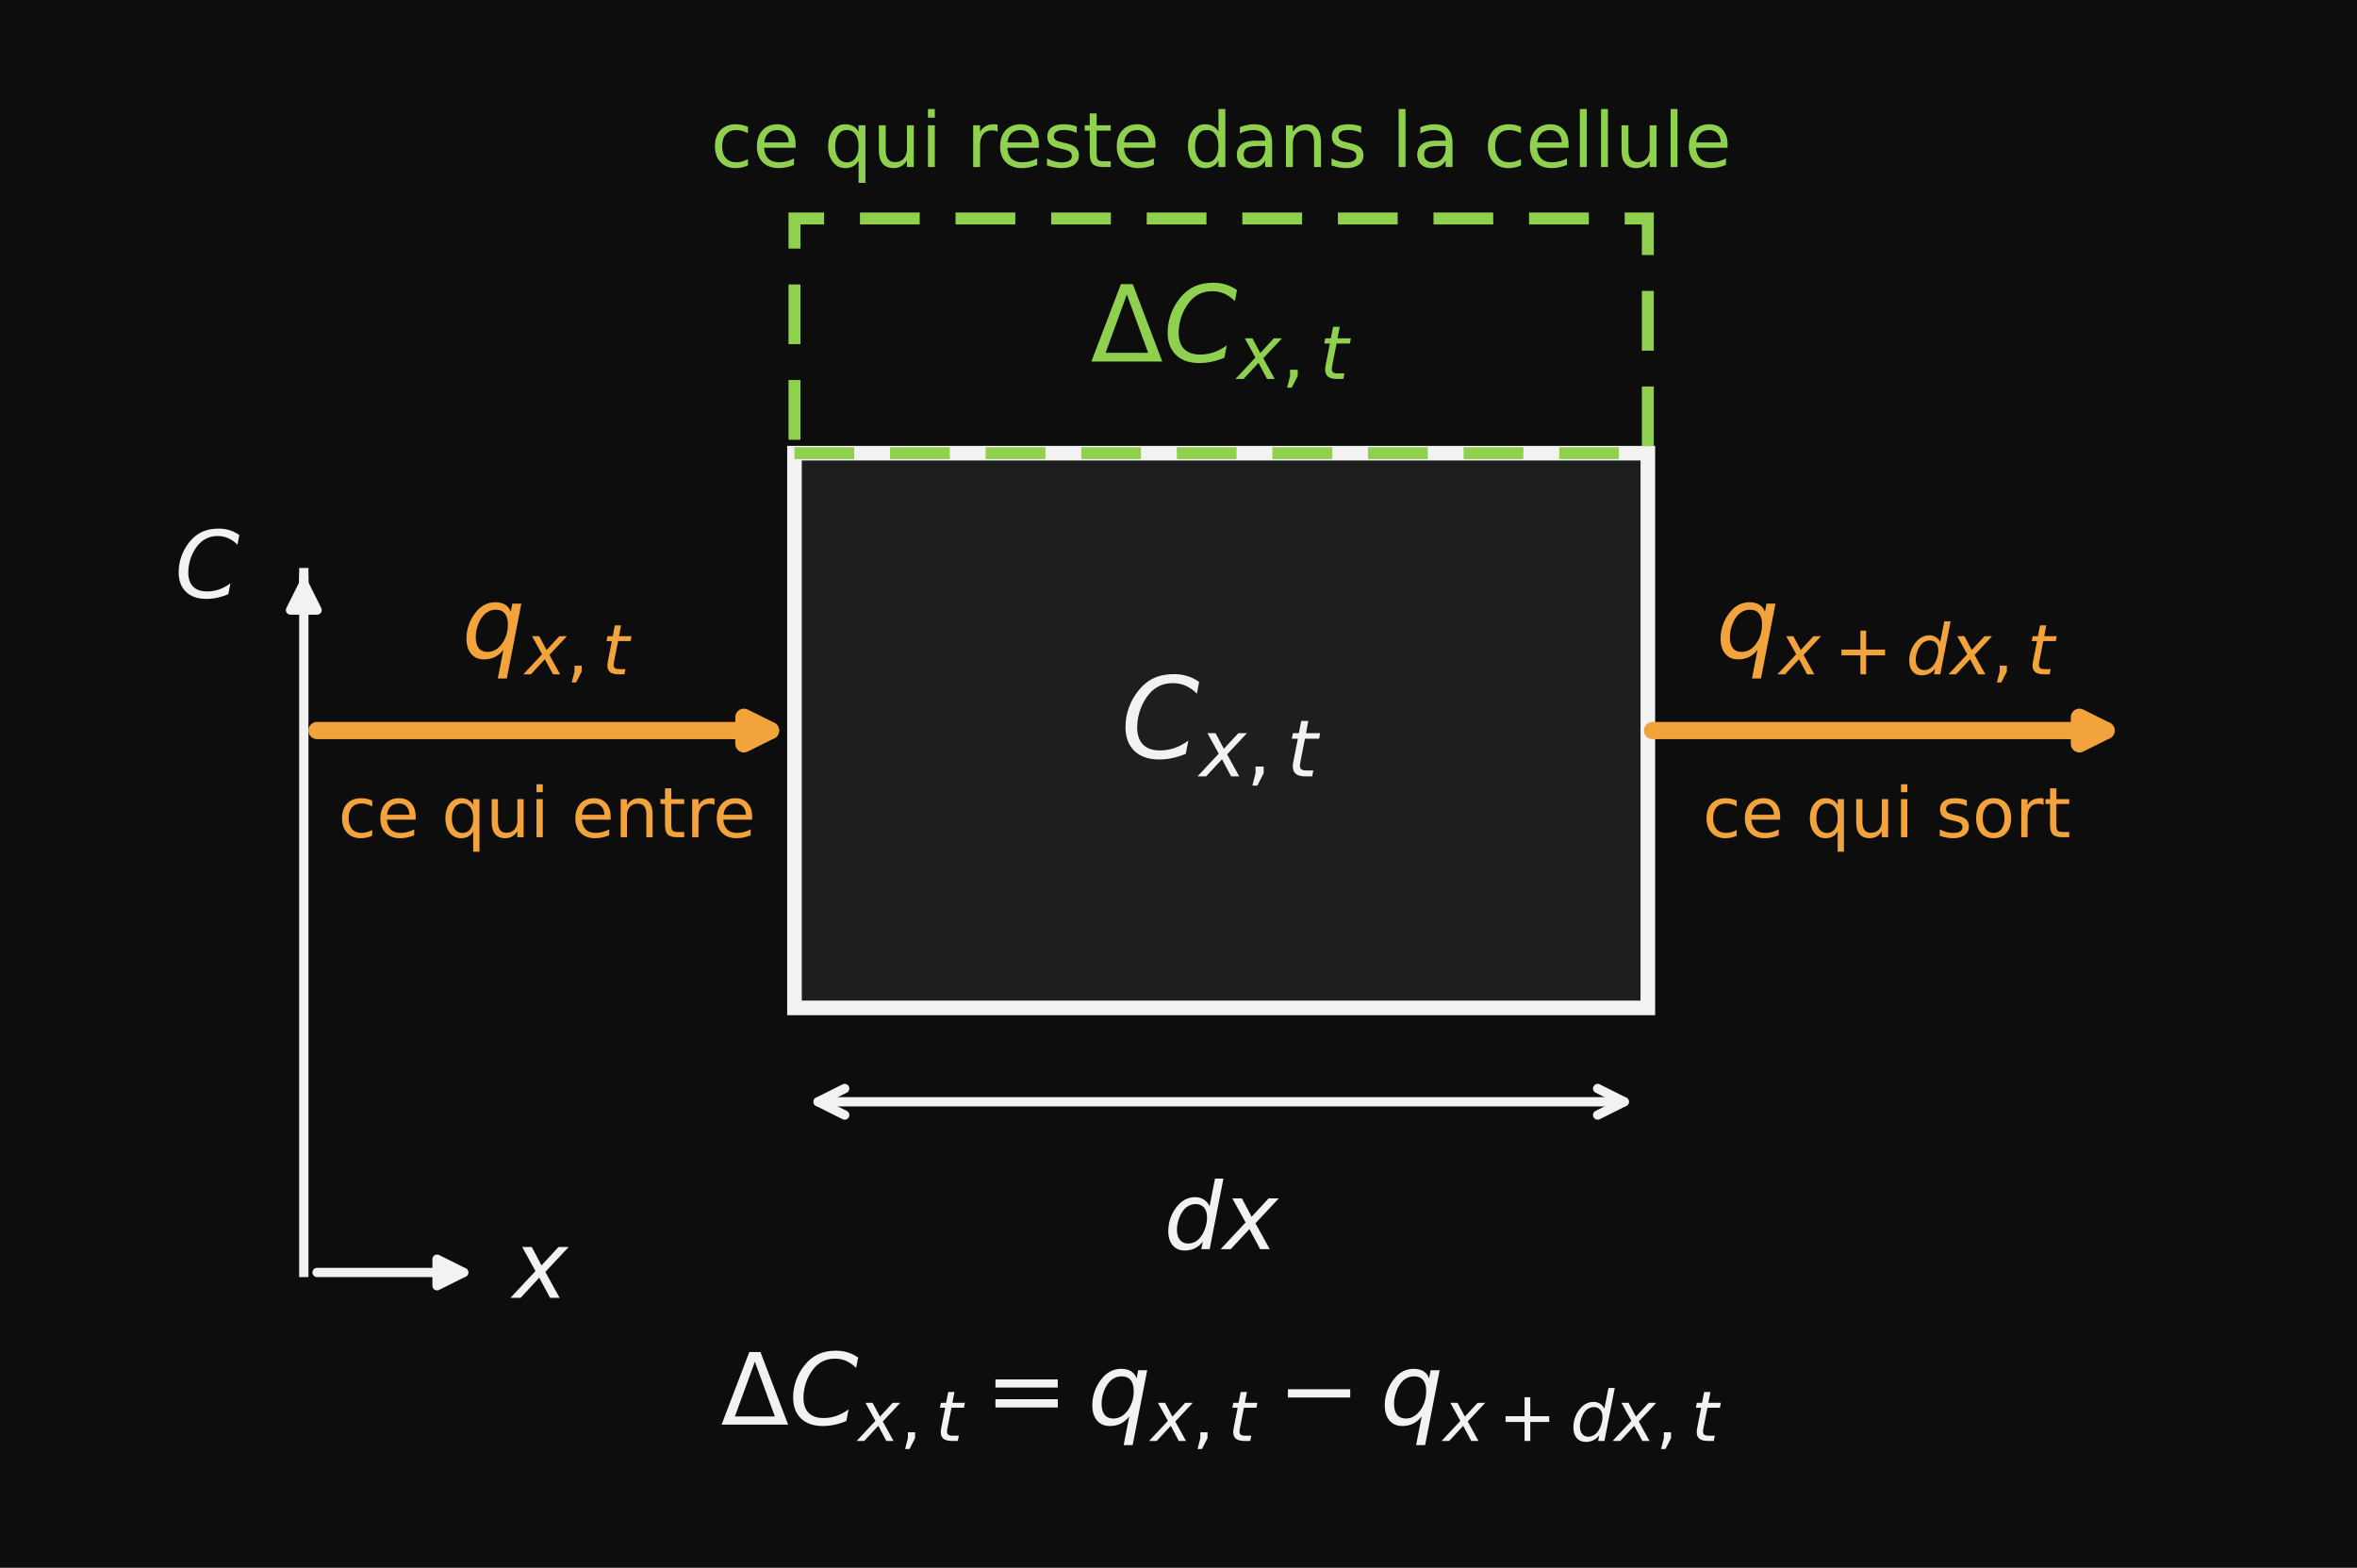
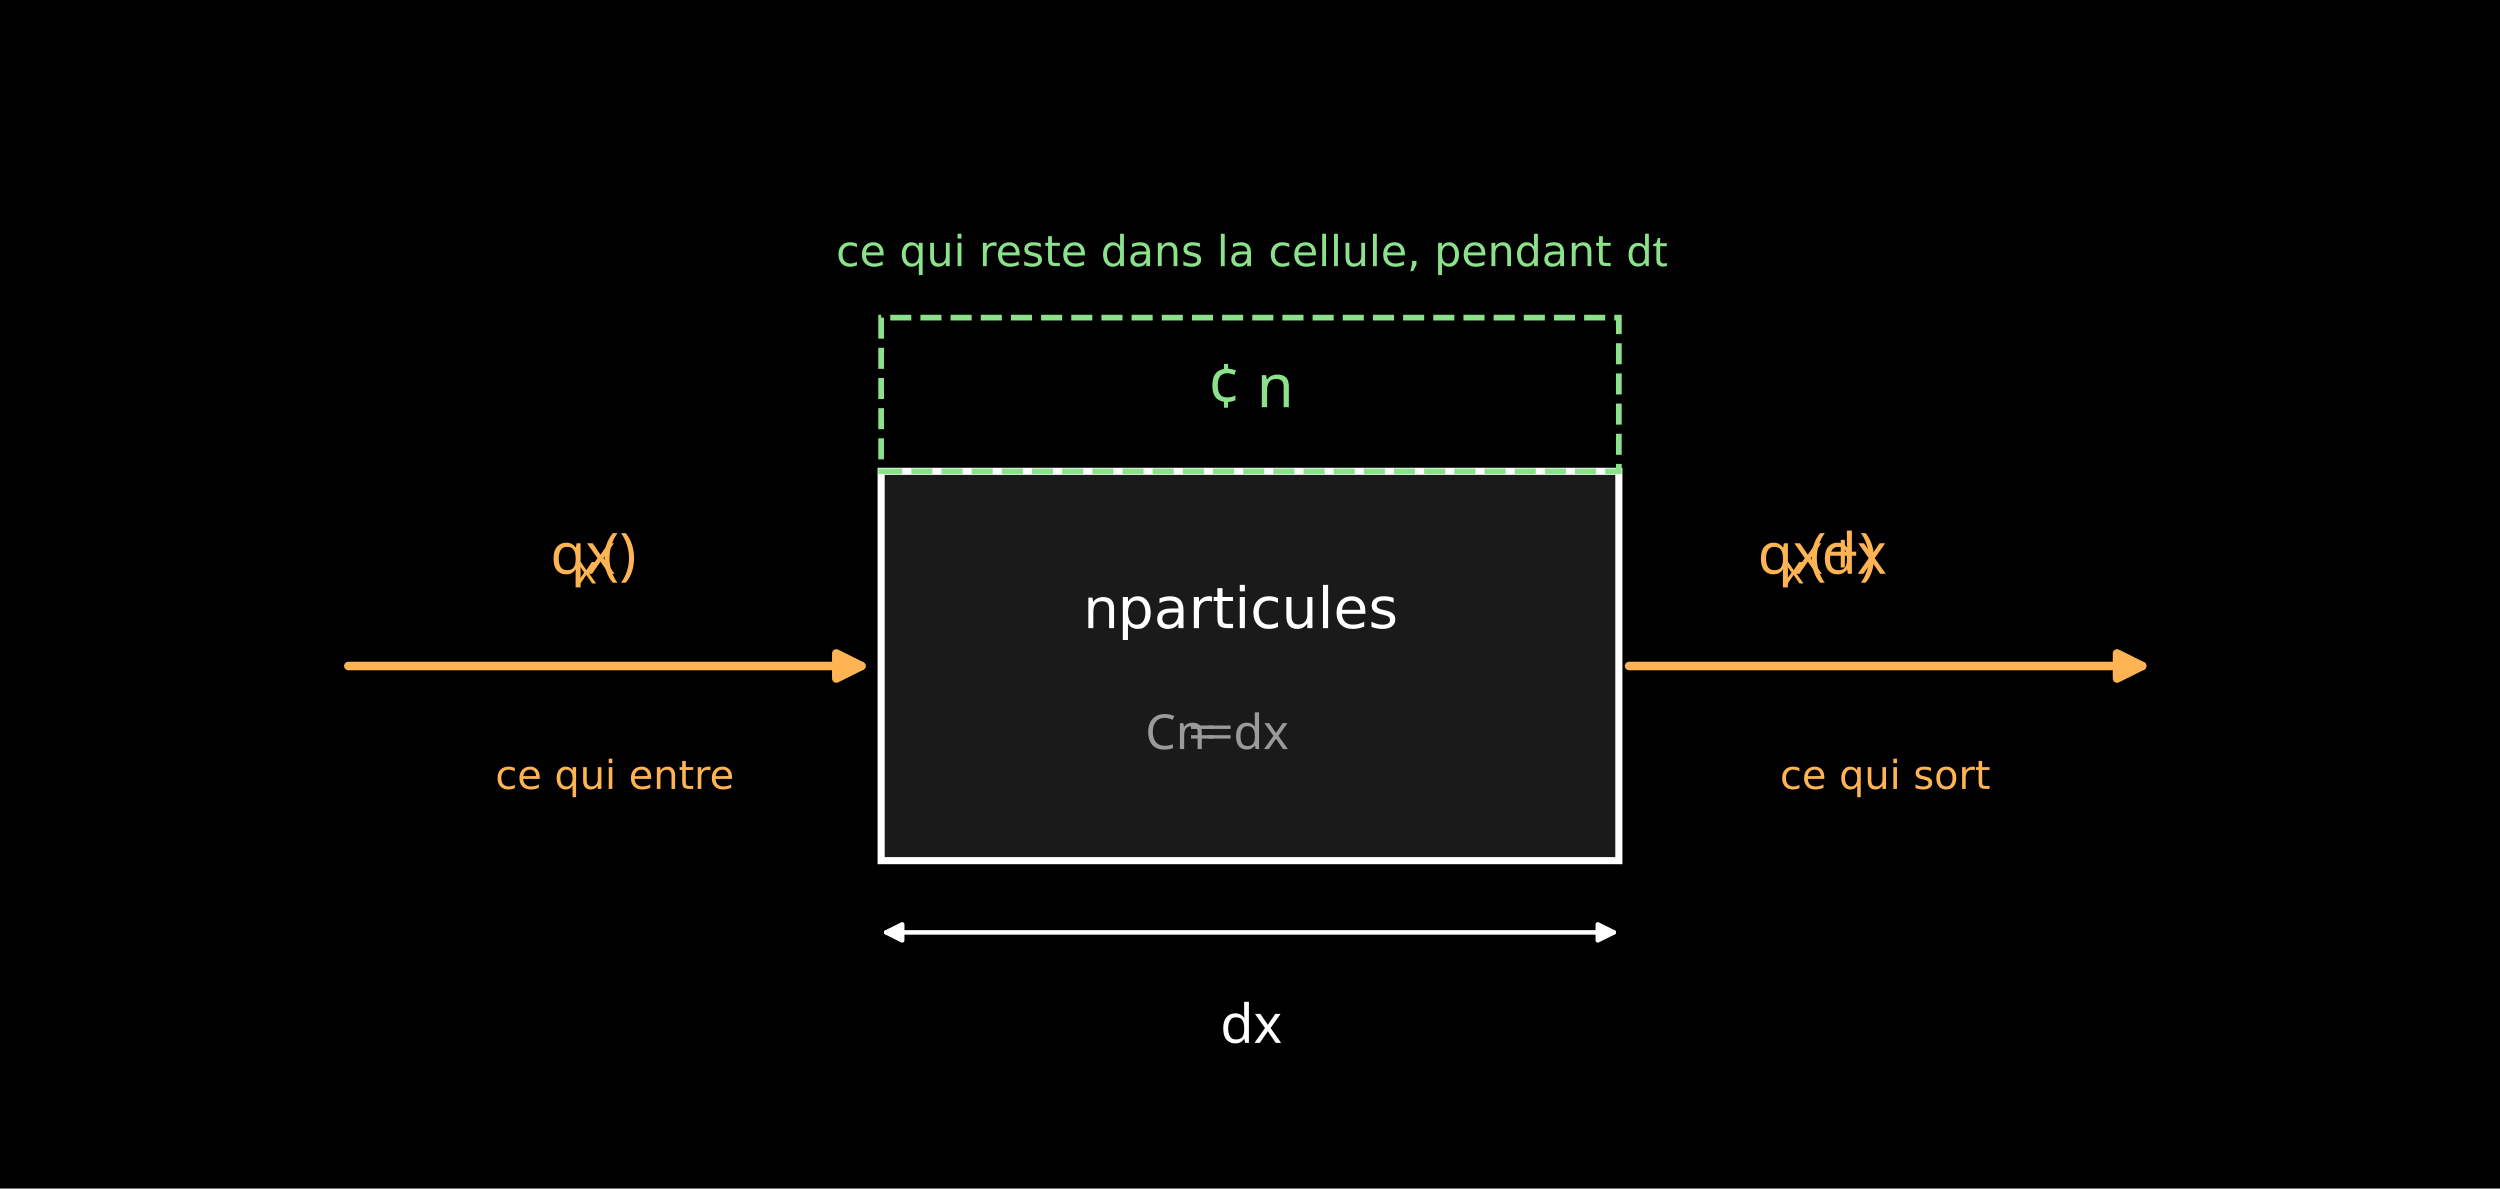
- <svg xmlns="http://www.w3.org/2000/svg" xmlns:xlink="http://www.w3.org/1999/xlink" width="355.075pt" height="236.16pt" viewBox="0 0 355.075 236.16" version="1.1">
+ <svg xmlns="http://www.w3.org/2000/svg" width="878.4pt" height="417.6pt" viewBox="0 0 878.4 417.6" version="1.1">
  <defs>
    <style type="text/css">*{stroke-linejoin: round; stroke-linecap: butt}</style>
  </defs>
  <g id="figure_1">
    <g id="patch_1">
-       <path d="M 0 236.16  L 355.075 236.16  L 355.075 0  L 0 0  z " style="fill: #0d0d0d" />
+       <path d="M 0 417.6  L 878.4 417.6  L 878.4 0  L 0 0  z " />
    </g>
    <g id="axes_1">
      <g id="patch_2">
-         <path d="M 119.687 151.826  L 248.243 151.826  L 248.243 68.264  L 119.687 68.264  z " clip-path="url(#pef07c511a7)" style="fill: #1e1e1e; stroke: #f2f2f2; stroke-width: 2.2; stroke-linejoin: miter" />
+         <path d="M 309.6 302.4  L 568.8 302.4  L 568.8 165.6  L 309.6 165.6  z " clip-path="url(#p9e230dd341)" style="fill: #1a1a1a; stroke: #ffffff; stroke-width: 2.5; stroke-linejoin: miter" />
      </g>
      <g id="patch_3">
-         <path d="M 119.687 68.264  L 248.243 68.264  L 248.243 32.911  L 119.687 32.911  L 119.687 68.264  z " clip-path="url(#pef07c511a7)" style="fill: none; stroke-dasharray: 9,5.4; stroke-dashoffset: 0; stroke: #8fd14f; stroke-width: 1.8; stroke-linejoin: miter" />
+         <path d="M 309.6 165.6  L 568.8 165.6  L 568.8 111.6  L 309.6 111.6  L 309.6 165.6  z " clip-path="url(#p9e230dd341)" style="fill: none; stroke-dasharray: 7.4,3.2; stroke-dashoffset: 0; stroke: #8be28b; stroke-width: 2; stroke-linejoin: miter" />
      </g>
-       <g id="line2d_1">
-         <path d="M 45.767 191.679  L 45.767 86.262  " clip-path="url(#pef07c511a7)" style="fill: none; stroke: #f2f2f2; stroke-width: 1.4; stroke-linecap: square" />
+       <g id="patch_4">
+         <path d="M 122.4 234  Q 214.2 234 302.646 234  " clip-path="url(#p9e230dd341)" style="fill: none; stroke: #ffb454; stroke-width: 3; stroke-linecap: round" />
+         <path d="M 293.846 229.6  L 302.646 234  L 293.846 238.4  L 293.846 229.6  z " clip-path="url(#p9e230dd341)" style="fill: #ffb454; stroke: #ffb454; stroke-width: 3; stroke-linecap: round" />
+       </g>
+       <g id="patch_5">
+         <path d="M 572.4 234  Q 664.2 234 752.646 234  " clip-path="url(#p9e230dd341)" style="fill: none; stroke: #ffb454; stroke-width: 3; stroke-linecap: round" />
+         <path d="M 743.846 229.6  L 752.646 234  L 743.846 238.4  L 743.846 229.6  z " clip-path="url(#p9e230dd341)" style="fill: #ffb454; stroke: #ffb454; stroke-width: 3; stroke-linecap: round" />
+       </g>
+       <g id="patch_6">
+         <path d="M 311.389 327.6  Q 439.2 327.6 567.011 327.6  " clip-path="url(#p9e230dd341)" style="fill: none; stroke: #ffffff; stroke-width: 1.6; stroke-linecap: round" />
+         <path d="M 316.989 330.4  L 311.389 327.6  L 316.989 324.8  L 316.989 330.4  z " clip-path="url(#p9e230dd341)" style="fill: #ffffff; stroke: #ffffff; stroke-width: 1.6; stroke-linecap: round" />
+         <path d="M 561.411 324.8  L 567.011 327.6  L 561.411 330.4  L 561.411 324.8  z " clip-path="url(#p9e230dd341)" style="fill: #ffffff; stroke: #ffffff; stroke-width: 1.6; stroke-linecap: round" />
      </g>
      <g id="text_1">
-         <g style="fill: #8fd14f" transform="translate(164.2852 54.58783) scale(0.16 -0.16)">
-           <defs>
-             <path id="DejaVuSans-394" d="M 2188 4044  L 906 525  L 3472 525  L 2188 4044  z M 50 0  L 1831 4666  L 2547 4666  L 4325 0  L 50 0  z " transform="scale(0.015625)" />
-             <path id="DejaVuSans-Oblique-43" d="M 4447 4306  L 4319 3641  Q 4019 3944 3683 4091  Q 3347 4238 2956 4238  Q 2422 4238 2017 3981  Q 1613 3725 1319 3200  Q 1131 2863 1032 2486  Q 934 2109 934 1728  Q 934 1091 1264 756  Q 1594 422 2222 422  Q 2656 422 3056 561  Q 3456 700 3834 978  L 3688 231  Q 3316 72 2936 -9  Q 2556 -91 2175 -91  Q 1278 -91 773 396  Q 269 884 269 1753  Q 269 2309 461 2846  Q 653 3384 1013 3828  Q 1394 4300 1883 4525  Q 2372 4750 3022 4750  Q 3422 4750 3780 4639  Q 4138 4528 4447 4306  z " transform="scale(0.015625)" />
-             <path id="DejaVuSans-Oblique-78" d="M 3841 3500  L 2234 1784  L 3219 0  L 2559 0  L 1819 1388  L 531 0  L -166 0  L 1556 1844  L 641 3500  L 1300 3500  L 1972 2234  L 3144 3500  L 3841 3500  z " transform="scale(0.015625)" />
-             <path id="DejaVuSans-2c" d="M 750 794  L 1409 794  L 1409 256  L 897 -744  L 494 -744  L 750 256  L 750 794  z " transform="scale(0.015625)" />
-             <path id="DejaVuSans-Oblique-74" d="M 2706 3500  L 2619 3053  L 1472 3053  L 1100 1153  Q 1081 1047 1072 975  Q 1063 903 1063 863  Q 1063 663 1183 572  Q 1303 481 1569 481  L 2150 481  L 2053 0  L 1503 0  Q 991 0 739 200  Q 488 400 488 806  Q 488 878 497 964  Q 506 1050 525 1153  L 897 3053  L 409 3053  L 500 3500  L 978 3500  L 1172 4494  L 1747 4494  L 1556 3500  L 2706 3500  z " transform="scale(0.015625)" />
-           </defs>
-           <use xlink:href="#DejaVuSans-394" transform="translate(0 0.78125)" />
-           <use xlink:href="#DejaVuSans-Oblique-43" transform="translate(68.4082 0.78125)" />
-           <use xlink:href="#DejaVuSans-Oblique-78" transform="translate(138.2324 -15.625) scale(0.7)" />
-           <use xlink:href="#DejaVuSans-2c" transform="translate(179.6582 -15.625) scale(0.7)" />
-           <use xlink:href="#DejaVuSans-Oblique-74" transform="translate(215.5469 -15.625) scale(0.7)" />
+         <g style="fill: #ffffff" transform="translate(380.7 221.5)">
+           <text>
+             <tspan style="font: 20px 'cmmi10'" x="0" y="-0.797">n</tspan>
+             <tspan style="font: 20px 'DejaVu Sans'" x="12.002 18.359 31.055 43.311 51.533 59.375 64.932 75.928 88.604 94.16 106.465" y="-0.797"> particules</tspan>
+           </text>
        </g>
      </g>
      <g id="text_2">
-         <g style="fill: #8fd14f" transform="translate(107.068 25.15728) scale(0.115 -0.115)">
-           <defs>
-             <path id="DejaVuSans-63" d="M 3122 3366  L 3122 2828  Q 2878 2963 2633 3030  Q 2388 3097 2138 3097  Q 1578 3097 1268 2742  Q 959 2388 959 1747  Q 959 1106 1268 751  Q 1578 397 2138 397  Q 2388 397 2633 464  Q 2878 531 3122 666  L 3122 134  Q 2881 22 2623 -34  Q 2366 -91 2075 -91  Q 1284 -91 818 406  Q 353 903 353 1747  Q 353 2603 823 3093  Q 1294 3584 2113 3584  Q 2378 3584 2631 3529  Q 2884 3475 3122 3366  z " transform="scale(0.015625)" />
-             <path id="DejaVuSans-65" d="M 3597 1894  L 3597 1613  L 953 1613  Q 991 1019 1311 708  Q 1631 397 2203 397  Q 2534 397 2845 478  Q 3156 559 3463 722  L 3463 178  Q 3153 47 2828 -22  Q 2503 -91 2169 -91  Q 1331 -91 842 396  Q 353 884 353 1716  Q 353 2575 817 3079  Q 1281 3584 2069 3584  Q 2775 3584 3186 3129  Q 3597 2675 3597 1894  z M 3022 2063  Q 3016 2534 2758 2815  Q 2500 3097 2075 3097  Q 1594 3097 1305 2825  Q 1016 2553 972 2059  L 3022 2063  z " transform="scale(0.015625)" />
-             <path id="DejaVuSans-20" transform="scale(0.015625)" />
-             <path id="DejaVuSans-71" d="M 947 1747  Q 947 1113 1208 752  Q 1469 391 1925 391  Q 2381 391 2643 752  Q 2906 1113 2906 1747  Q 2906 2381 2643 2742  Q 2381 3103 1925 3103  Q 1469 3103 1208 2742  Q 947 2381 947 1747  z M 2906 525  Q 2725 213 2448 61  Q 2172 -91 1784 -91  Q 1150 -91 751 415  Q 353 922 353 1747  Q 353 2572 751 3078  Q 1150 3584 1784 3584  Q 2172 3584 2448 3432  Q 2725 3281 2906 2969  L 2906 3500  L 3481 3500  L 3481 -1331  L 2906 -1331  L 2906 525  z " transform="scale(0.015625)" />
-             <path id="DejaVuSans-75" d="M 544 1381  L 544 3500  L 1119 3500  L 1119 1403  Q 1119 906 1312 657  Q 1506 409 1894 409  Q 2359 409 2629 706  Q 2900 1003 2900 1516  L 2900 3500  L 3475 3500  L 3475 0  L 2900 0  L 2900 538  Q 2691 219 2414 64  Q 2138 -91 1772 -91  Q 1169 -91 856 284  Q 544 659 544 1381  z M 1991 3584  L 1991 3584  z " transform="scale(0.015625)" />
-             <path id="DejaVuSans-69" d="M 603 3500  L 1178 3500  L 1178 0  L 603 0  L 603 3500  z M 603 4863  L 1178 4863  L 1178 4134  L 603 4134  L 603 4863  z " transform="scale(0.015625)" />
-             <path id="DejaVuSans-72" d="M 2631 2963  Q 2534 3019 2420 3045  Q 2306 3072 2169 3072  Q 1681 3072 1420 2755  Q 1159 2438 1159 1844  L 1159 0  L 581 0  L 581 3500  L 1159 3500  L 1159 2956  Q 1341 3275 1631 3429  Q 1922 3584 2338 3584  Q 2397 3584 2469 3576  Q 2541 3569 2628 3553  L 2631 2963  z " transform="scale(0.015625)" />
-             <path id="DejaVuSans-73" d="M 2834 3397  L 2834 2853  Q 2591 2978 2328 3040  Q 2066 3103 1784 3103  Q 1356 3103 1142 2972  Q 928 2841 928 2578  Q 928 2378 1081 2264  Q 1234 2150 1697 2047  L 1894 2003  Q 2506 1872 2764 1633  Q 3022 1394 3022 966  Q 3022 478 2636 193  Q 2250 -91 1575 -91  Q 1294 -91 989 -36  Q 684 19 347 128  L 347 722  Q 666 556 975 473  Q 1284 391 1588 391  Q 1994 391 2212 530  Q 2431 669 2431 922  Q 2431 1156 2273 1281  Q 2116 1406 1581 1522  L 1381 1569  Q 847 1681 609 1914  Q 372 2147 372 2553  Q 372 3047 722 3315  Q 1072 3584 1716 3584  Q 2034 3584 2315 3537  Q 2597 3491 2834 3397  z " transform="scale(0.015625)" />
-             <path id="DejaVuSans-74" d="M 1172 4494  L 1172 3500  L 2356 3500  L 2356 3053  L 1172 3053  L 1172 1153  Q 1172 725 1289 603  Q 1406 481 1766 481  L 2356 481  L 2356 0  L 1766 0  Q 1100 0 847 248  Q 594 497 594 1153  L 594 3053  L 172 3053  L 172 3500  L 594 3500  L 594 4494  L 1172 4494  z " transform="scale(0.015625)" />
-             <path id="DejaVuSans-64" d="M 2906 2969  L 2906 4863  L 3481 4863  L 3481 0  L 2906 0  L 2906 525  Q 2725 213 2448 61  Q 2172 -91 1784 -91  Q 1150 -91 751 415  Q 353 922 353 1747  Q 353 2572 751 3078  Q 1150 3584 1784 3584  Q 2172 3584 2448 3432  Q 2725 3281 2906 2969  z M 947 1747  Q 947 1113 1208 752  Q 1469 391 1925 391  Q 2381 391 2643 752  Q 2906 1113 2906 1747  Q 2906 2381 2643 2742  Q 2381 3103 1925 3103  Q 1469 3103 1208 2742  Q 947 2381 947 1747  z " transform="scale(0.015625)" />
-             <path id="DejaVuSans-61" d="M 2194 1759  Q 1497 1759 1228 1600  Q 959 1441 959 1056  Q 959 750 1161 570  Q 1363 391 1709 391  Q 2188 391 2477 730  Q 2766 1069 2766 1631  L 2766 1759  L 2194 1759  z M 3341 1997  L 3341 0  L 2766 0  L 2766 531  Q 2569 213 2275 61  Q 1981 -91 1556 -91  Q 1019 -91 701 211  Q 384 513 384 1019  Q 384 1609 779 1909  Q 1175 2209 1959 2209  L 2766 2209  L 2766 2266  Q 2766 2663 2505 2880  Q 2244 3097 1772 3097  Q 1472 3097 1187 3025  Q 903 2953 641 2809  L 641 3341  Q 956 3463 1253 3523  Q 1550 3584 1831 3584  Q 2591 3584 2966 3190  Q 3341 2797 3341 1997  z " transform="scale(0.015625)" />
-             <path id="DejaVuSans-6e" d="M 3513 2113  L 3513 0  L 2938 0  L 2938 2094  Q 2938 2591 2744 2837  Q 2550 3084 2163 3084  Q 1697 3084 1428 2787  Q 1159 2491 1159 1978  L 1159 0  L 581 0  L 581 3500  L 1159 3500  L 1159 2956  Q 1366 3272 1645 3428  Q 1925 3584 2291 3584  Q 2894 3584 3203 3211  Q 3513 2838 3513 2113  z " transform="scale(0.015625)" />
-             <path id="DejaVuSans-6c" d="M 603 4863  L 1178 4863  L 1178 0  L 603 0  L 603 4863  z " transform="scale(0.015625)" />
-           </defs>
-           <use xlink:href="#DejaVuSans-63" />
-           <use xlink:href="#DejaVuSans-65" transform="translate(54.98047 0)" />
-           <use xlink:href="#DejaVuSans-20" transform="translate(116.5039 0)" />
-           <use xlink:href="#DejaVuSans-71" transform="translate(148.291 0)" />
-           <use xlink:href="#DejaVuSans-75" transform="translate(211.7676 0)" />
-           <use xlink:href="#DejaVuSans-69" transform="translate(275.1465 0)" />
-           <use xlink:href="#DejaVuSans-20" transform="translate(302.9297 0)" />
-           <use xlink:href="#DejaVuSans-72" transform="translate(334.7168 0)" />
-           <use xlink:href="#DejaVuSans-65" transform="translate(373.5801 0)" />
-           <use xlink:href="#DejaVuSans-73" transform="translate(435.1035 0)" />
-           <use xlink:href="#DejaVuSans-74" transform="translate(487.2031 0)" />
-           <use xlink:href="#DejaVuSans-65" transform="translate(526.4121 0)" />
-           <use xlink:href="#DejaVuSans-20" transform="translate(587.9355 0)" />
-           <use xlink:href="#DejaVuSans-64" transform="translate(619.7227 0)" />
-           <use xlink:href="#DejaVuSans-61" transform="translate(683.1992 0)" />
-           <use xlink:href="#DejaVuSans-6e" transform="translate(744.4785 0)" />
-           <use xlink:href="#DejaVuSans-73" transform="translate(807.8574 0)" />
-           <use xlink:href="#DejaVuSans-20" transform="translate(859.957 0)" />
-           <use xlink:href="#DejaVuSans-6c" transform="translate(891.7441 0)" />
-           <use xlink:href="#DejaVuSans-61" transform="translate(919.5273 0)" />
-           <use xlink:href="#DejaVuSans-20" transform="translate(980.8066 0)" />
-           <use xlink:href="#DejaVuSans-63" transform="translate(1012.594 0)" />
-           <use xlink:href="#DejaVuSans-65" transform="translate(1067.574 0)" />
-           <use xlink:href="#DejaVuSans-6c" transform="translate(1129.098 0)" />
-           <use xlink:href="#DejaVuSans-6c" transform="translate(1156.881 0)" />
-           <use xlink:href="#DejaVuSans-75" transform="translate(1184.664 0)" />
-           <use xlink:href="#DejaVuSans-6c" transform="translate(1248.043 0)" />
-           <use xlink:href="#DejaVuSans-65" transform="translate(1275.826 0)" />
+         <g style="fill: #9a9a9a" transform="translate(402.395 263.45)">
+           <text>
+             <tspan style="font: 17px 'cmmi10'" x="0 31.312 44.001 54.989 63.829" y="-0.25">Cn=dx</tspan>
+             <tspan style="font: 17px 'cmr10'" x="15.121" y="-0.25">=</tspan>
+           </text>
        </g>
      </g>
      <g id="text_3">
-         <g style="fill: #f2f2f2" transform="translate(168.8352 114.2952) scale(0.17 -0.17)">
-           <use xlink:href="#DejaVuSans-Oblique-43" transform="translate(0 0.78125)" />
-           <use xlink:href="#DejaVuSans-Oblique-78" transform="translate(69.82422 -15.625) scale(0.7)" />
-           <use xlink:href="#DejaVuSans-2c" transform="translate(111.25 -15.625) scale(0.7)" />
-           <use xlink:href="#DejaVuSans-Oblique-74" transform="translate(147.1387 -15.625) scale(0.7)" />
+         <g style="fill: #8be28b" transform="translate(424.08 144.0347)">
+           <text>
+             <tspan style="font: 21px 'cmr10'" x="0" y="-0.969">¢</tspan>
+             <tspan style="font: 21px 'cmmi10'" x="17.493" y="-0.969">n</tspan>
+           </text>
        </g>
      </g>
-       <g id="patch_4">
-         <path d="M 47.764 110.045  Q 83.369 110.045 116.068 110.045  " style="fill: none; stroke: #f2a33c; stroke-width: 2.6; stroke-linecap: round" />
-         <path d="M 112.068 108.045  L 116.068 110.045  L 112.068 112.045  z " style="fill: #f2a33c; stroke: #f2a33c; stroke-width: 2.6; stroke-linecap: round" />
-       </g>
      <g id="text_4">
-         <g style="fill: #f2a33c" transform="translate(69.58057 99.11791) scale(0.15 -0.15)">
-           <defs>
-             <path id="DejaVuSans-Oblique-71" d="M 2669 525  Q 2438 222 2123 65  Q 1809 -91 1428 -91  Q 897 -91 595 267  Q 294 625 294 1253  Q 294 1759 480 2231  Q 666 2703 1013 3078  Q 1238 3322 1530 3453  Q 1822 3584 2144 3584  Q 2531 3584 2781 3431  Q 3031 3278 3144 2969  L 3244 3494  L 3822 3494  L 2888 -1319  L 2309 -1319  L 2669 525  z M 891 1338  Q 891 875 1084 633  Q 1278 391 1644 391  Q 2188 391 2572 911  Q 2956 1431 2956 2175  Q 2956 2625 2757 2864  Q 2559 3103 2188 3103  Q 1916 3103 1684 2976  Q 1453 2850 1281 2606  Q 1100 2350 995 2006  Q 891 1663 891 1338  z " transform="scale(0.015625)" />
-           </defs>
-           <use xlink:href="#DejaVuSans-Oblique-71" />
-           <use xlink:href="#DejaVuSans-Oblique-78" transform="translate(63.47656 -16.40625) scale(0.7)" />
-           <use xlink:href="#DejaVuSans-2c" transform="translate(104.9023 -16.40625) scale(0.7)" />
-           <use xlink:href="#DejaVuSans-Oblique-74" transform="translate(140.791 -16.40625) scale(0.7)" />
+         <g style="fill: #8be28b" transform="translate(293.775 94.125)">
+           <text>
+             <tspan style="font: 15px 'DejaVu Sans'" x="0 8.247 17.476 22.244 31.765 41.272 45.439 50.208 56.375 65.603 73.418 79.299 88.528 93.296 102.817 112.009 121.516 129.331 134.099 138.267 147.458 152.227 160.474 169.702 173.87 178.037 187.544 191.711 200.94 205.708 210.476 219.998 229.226 238.733 248.254 257.446 266.953 272.834" y="-0.609">ce qui reste dans la cellule, pendant </tspan>
+             <tspan style="font: 15px 'cmmi10'" x="277.603 285.403" y="-0.609">dt</tspan>
+           </text>
        </g>
      </g>
      <g id="text_5">
-         <g style="fill: #f2a33c" transform="translate(50.94658 126.1148) scale(0.105 -0.105)">
-           <use xlink:href="#DejaVuSans-63" />
-           <use xlink:href="#DejaVuSans-65" transform="translate(54.98047 0)" />
-           <use xlink:href="#DejaVuSans-20" transform="translate(116.5039 0)" />
-           <use xlink:href="#DejaVuSans-71" transform="translate(148.291 0)" />
-           <use xlink:href="#DejaVuSans-75" transform="translate(211.7676 0)" />
-           <use xlink:href="#DejaVuSans-69" transform="translate(275.1465 0)" />
-           <use xlink:href="#DejaVuSans-20" transform="translate(302.9297 0)" />
-           <use xlink:href="#DejaVuSans-65" transform="translate(334.7168 0)" />
-           <use xlink:href="#DejaVuSans-6e" transform="translate(396.2402 0)" />
-           <use xlink:href="#DejaVuSans-74" transform="translate(459.6191 0)" />
-           <use xlink:href="#DejaVuSans-72" transform="translate(498.8281 0)" />
-           <use xlink:href="#DejaVuSans-65" transform="translate(537.6914 0)" />
+         <g style="fill: #ffb454" transform="translate(193.4 201.6)">
+           <text>
+             <tspan style="font: 20px 'cmmi10'" x="0 25.946" y="-0.0">qx</tspan>
+             <tspan style="font: 14px 'cmmi10'" x="8.916" y="3.401">x</tspan>
+             <tspan style="font: 20px 'cmr10'" x="18.183 37.362" y="-0.0">()</tspan>
+           </text>
        </g>
      </g>
-       <g id="patch_5">
-         <path d="M 248.955 110.045  Q 284.56 110.045 317.259 110.045  " style="fill: none; stroke: #f2a33c; stroke-width: 2.6; stroke-linecap: round" />
-         <path d="M 313.259 108.045  L 317.259 110.045  L 313.259 112.045  z " style="fill: #f2a33c; stroke: #f2a33c; stroke-width: 2.6; stroke-linecap: round" />
+       <g id="text_6">
+         <text xml:space="preserve" style="white-space: pre; fill: #ffb454; font: 14px 'DejaVu Sans', sans-serif; text-anchor: middle" x="216" y="277.2" transform="rotate(-0 216 277.2)">ce qui entre</text>
      </g>
-       <g id="text_6">
-         <g style="fill: #f2a33c" transform="translate(258.5143 99.11791) scale(0.15 -0.15)">
-           <defs>
-             <path id="DejaVuSans-2b" d="M 2944 4013  L 2944 2272  L 4684 2272  L 4684 1741  L 2944 1741  L 2944 0  L 2419 0  L 2419 1741  L 678 1741  L 678 2272  L 2419 2272  L 2419 4013  L 2944 4013  z " transform="scale(0.015625)" />
-             <path id="DejaVuSans-Oblique-64" d="M 2675 525  Q 2444 222 2128 65  Q 1813 -91 1428 -91  Q 903 -91 598 267  Q 294 625 294 1247  Q 294 1766 478 2236  Q 663 2706 1013 3078  Q 1244 3325 1534 3454  Q 1825 3584 2144 3584  Q 2481 3584 2739 3421  Q 2997 3259 3138 2956  L 3513 4863  L 4091 4863  L 3144 0  L 2566 0  L 2675 525  z M 891 1350  Q 891 897 1095 644  Q 1300 391 1663 391  Q 1931 391 2161 520  Q 2391 650 2566 903  Q 2750 1166 2856 1509  Q 2963 1853 2963 2188  Q 2963 2622 2758 2865  Q 2553 3109 2194 3109  Q 1922 3109 1687 2981  Q 1453 2853 1288 2613  Q 1106 2353 998 2009  Q 891 1666 891 1350  z " transform="scale(0.015625)" />
-           </defs>
-           <use xlink:href="#DejaVuSans-Oblique-71" />
-           <use xlink:href="#DejaVuSans-Oblique-78" transform="translate(63.47656 -16.40625) scale(0.7)" />
-           <use xlink:href="#DejaVuSans-2b" transform="translate(118.54 -16.40625) scale(0.7)" />
-           <use xlink:href="#DejaVuSans-Oblique-64" transform="translate(190.8301 -16.40625) scale(0.7)" />
-           <use xlink:href="#DejaVuSans-Oblique-78" transform="translate(235.2637 -16.40625) scale(0.7)" />
-           <use xlink:href="#DejaVuSans-2c" transform="translate(276.6895 -16.40625) scale(0.7)" />
-           <use xlink:href="#DejaVuSans-Oblique-74" transform="translate(312.5781 -16.40625) scale(0.7)" />
+       <g id="text_7">
+         <g style="fill: #ffb454" transform="translate(617.6 201.6)">
+           <text>
+             <tspan style="font: 20px 'cmmi10'" x="0 25.946 59.923 70.323" y="-0.0">qxdx</tspan>
+             <tspan style="font: 14px 'cmmi10'" x="8.916" y="3.401">x</tspan>
+             <tspan style="font: 20px 'cmr10'" x="18.183 40.874 81.739" y="-0.0">(+)</tspan>
+           </text>
        </g>
      </g>
-       <g id="text_7">
-         <g style="fill: #f2a33c" transform="translate(256.5029 126.1148) scale(0.105 -0.105)">
-           <defs>
-             <path id="DejaVuSans-6f" d="M 1959 3097  Q 1497 3097 1228 2736  Q 959 2375 959 1747  Q 959 1119 1226 758  Q 1494 397 1959 397  Q 2419 397 2687 759  Q 2956 1122 2956 1747  Q 2956 2369 2687 2733  Q 2419 3097 1959 3097  z M 1959 3584  Q 2709 3584 3137 3096  Q 3566 2609 3566 1747  Q 3566 888 3137 398  Q 2709 -91 1959 -91  Q 1206 -91 779 398  Q 353 888 353 1747  Q 353 2609 779 3096  Q 1206 3584 1959 3584  z " transform="scale(0.015625)" />
-           </defs>
-           <use xlink:href="#DejaVuSans-63" />
-           <use xlink:href="#DejaVuSans-65" transform="translate(54.98047 0)" />
-           <use xlink:href="#DejaVuSans-20" transform="translate(116.5039 0)" />
-           <use xlink:href="#DejaVuSans-71" transform="translate(148.291 0)" />
-           <use xlink:href="#DejaVuSans-75" transform="translate(211.7676 0)" />
-           <use xlink:href="#DejaVuSans-69" transform="translate(275.1465 0)" />
-           <use xlink:href="#DejaVuSans-20" transform="translate(302.9297 0)" />
-           <use xlink:href="#DejaVuSans-73" transform="translate(334.7168 0)" />
-           <use xlink:href="#DejaVuSans-6f" transform="translate(386.8164 0)" />
-           <use xlink:href="#DejaVuSans-72" transform="translate(447.998 0)" />
-           <use xlink:href="#DejaVuSans-74" transform="translate(489.1113 0)" />
-         </g>
-       </g>
-       <g id="patch_6">
-         <path d="M 123.249 165.967  Q 183.965 165.967 244.681 165.967  " style="fill: none; stroke: #f2f2f2; stroke-width: 1.4; stroke-linecap: round" />
-         <path d="M 127.249 167.967  L 123.249 165.967  L 127.249 163.967  " style="fill: none; stroke: #f2f2f2; stroke-width: 1.4; stroke-linecap: round" />
-         <path d="M 240.681 163.967  L 244.681 165.967  L 240.681 167.967  " style="fill: none; stroke: #f2f2f2; stroke-width: 1.4; stroke-linecap: round" />
-       </g>
      <g id="text_8">
-         <g style="fill: #f2f2f2" transform="translate(175.3552 188.1752) scale(0.14 -0.14)">
-           <use xlink:href="#DejaVuSans-Oblique-64" transform="translate(0 0.015625)" />
-           <use xlink:href="#DejaVuSans-Oblique-78" transform="translate(63.47656 0.015625)" />
-         </g>
-       </g>
-       <g id="patch_7">
-         <path d="M 45.767 86.834  Q 45.767 86.583 45.767 87.896  " style="fill: none; stroke: #f2f2f2; stroke-width: 1.4; stroke-linecap: round" />
-         <path d="M 43.767 91.896  L 45.767 87.896  L 47.767 91.896  z " style="fill: #f2f2f2; stroke: #f2f2f2; stroke-width: 1.4; stroke-linecap: round" />
+         <text xml:space="preserve" style="white-space: pre; fill: #ffb454; font: 14px 'DejaVu Sans', sans-serif; text-anchor: middle" x="662.4" y="277.2" transform="rotate(-0 662.4 277.2)">ce qui sort</text>
      </g>
      <g id="text_9">
-         <g style="fill: #f2f2f2" transform="translate(26.32522 90.12539) scale(0.14 -0.14)">
-           <use xlink:href="#DejaVuSans-Oblique-43" transform="translate(0 0.78125)" />
-         </g>
-       </g>
-       <g id="patch_8">
-         <path d="M 47.768 191.679  Q 59.587 191.679 69.841 191.679  " style="fill: none; stroke: #f2f2f2; stroke-width: 1.4; stroke-linecap: round" />
-         <path d="M 65.841 189.679  L 69.841 191.679  L 65.841 193.679  z " style="fill: #f2f2f2; stroke: #f2f2f2; stroke-width: 1.4; stroke-linecap: round" />
-       </g>
-       <g id="text_10">
-         <g style="fill: #f2f2f2" transform="translate(77.2633 195.5417) scale(0.14 -0.14)">
-           <use xlink:href="#DejaVuSans-Oblique-78" transform="translate(0 0.3125)" />
-         </g>
-       </g>
-       <g id="text_11">
-         <g style="fill: #f2f2f2" transform="translate(108.5902 214.7121) scale(0.15 -0.15)">
-           <defs>
-             <path id="DejaVuSans-3d" d="M 678 2906  L 4684 2906  L 4684 2381  L 678 2381  L 678 2906  z M 678 1631  L 4684 1631  L 4684 1100  L 678 1100  L 678 1631  z " transform="scale(0.015625)" />
-             <path id="DejaVuSans-2212" d="M 678 2272  L 4684 2272  L 4684 1741  L 678 1741  L 678 2272  z " transform="scale(0.015625)" />
-           </defs>
-           <use xlink:href="#DejaVuSans-394" transform="translate(0 0.78125)" />
-           <use xlink:href="#DejaVuSans-Oblique-43" transform="translate(68.4082 0.78125)" />
-           <use xlink:href="#DejaVuSans-Oblique-78" transform="translate(138.2324 -15.625) scale(0.7)" />
-           <use xlink:href="#DejaVuSans-2c" transform="translate(179.6582 -15.625) scale(0.7)" />
-           <use xlink:href="#DejaVuSans-Oblique-74" transform="translate(215.5469 -15.625) scale(0.7)" />
-           <use xlink:href="#DejaVuSans-3d" transform="translate(265.21 0.78125)" />
-           <use xlink:href="#DejaVuSans-Oblique-71" transform="translate(368.4814 0.78125)" />
-           <use xlink:href="#DejaVuSans-Oblique-78" transform="translate(431.958 -15.625) scale(0.7)" />
-           <use xlink:href="#DejaVuSans-2c" transform="translate(473.3838 -15.625) scale(0.7)" />
-           <use xlink:href="#DejaVuSans-Oblique-74" transform="translate(509.2725 -15.625) scale(0.7)" />
-           <use xlink:href="#DejaVuSans-2212" transform="translate(558.9355 0.78125)" />
-           <use xlink:href="#DejaVuSans-Oblique-71" transform="translate(662.207 0.78125)" />
-           <use xlink:href="#DejaVuSans-Oblique-78" transform="translate(725.6836 -15.625) scale(0.7)" />
-           <use xlink:href="#DejaVuSans-2b" transform="translate(780.7471 -15.625) scale(0.7)" />
-           <use xlink:href="#DejaVuSans-Oblique-64" transform="translate(853.0371 -15.625) scale(0.7)" />
-           <use xlink:href="#DejaVuSans-Oblique-78" transform="translate(897.4707 -15.625) scale(0.7)" />
-           <use xlink:href="#DejaVuSans-2c" transform="translate(938.8965 -15.625) scale(0.7)" />
-           <use xlink:href="#DejaVuSans-Oblique-74" transform="translate(974.7852 -15.625) scale(0.7)" />
+         <g style="fill: #ffffff" transform="translate(428.75 367.237)">
+           <text>
+             <tspan style="font: 19px 'cmmi10'" x="0 9.88" y="-0.812">dx</tspan>
+           </text>
        </g>
      </g>
    </g>
  </g>
  <defs>
-     <clipPath id="pef07c511a7">
-       <rect x="7.2" y="7.2" width="340.675" height="221.76" />
+     <clipPath id="p9e230dd341">
+       <rect x="7.2" y="7.2" width="864" height="403.2" />
    </clipPath>
  </defs>
</svg>
